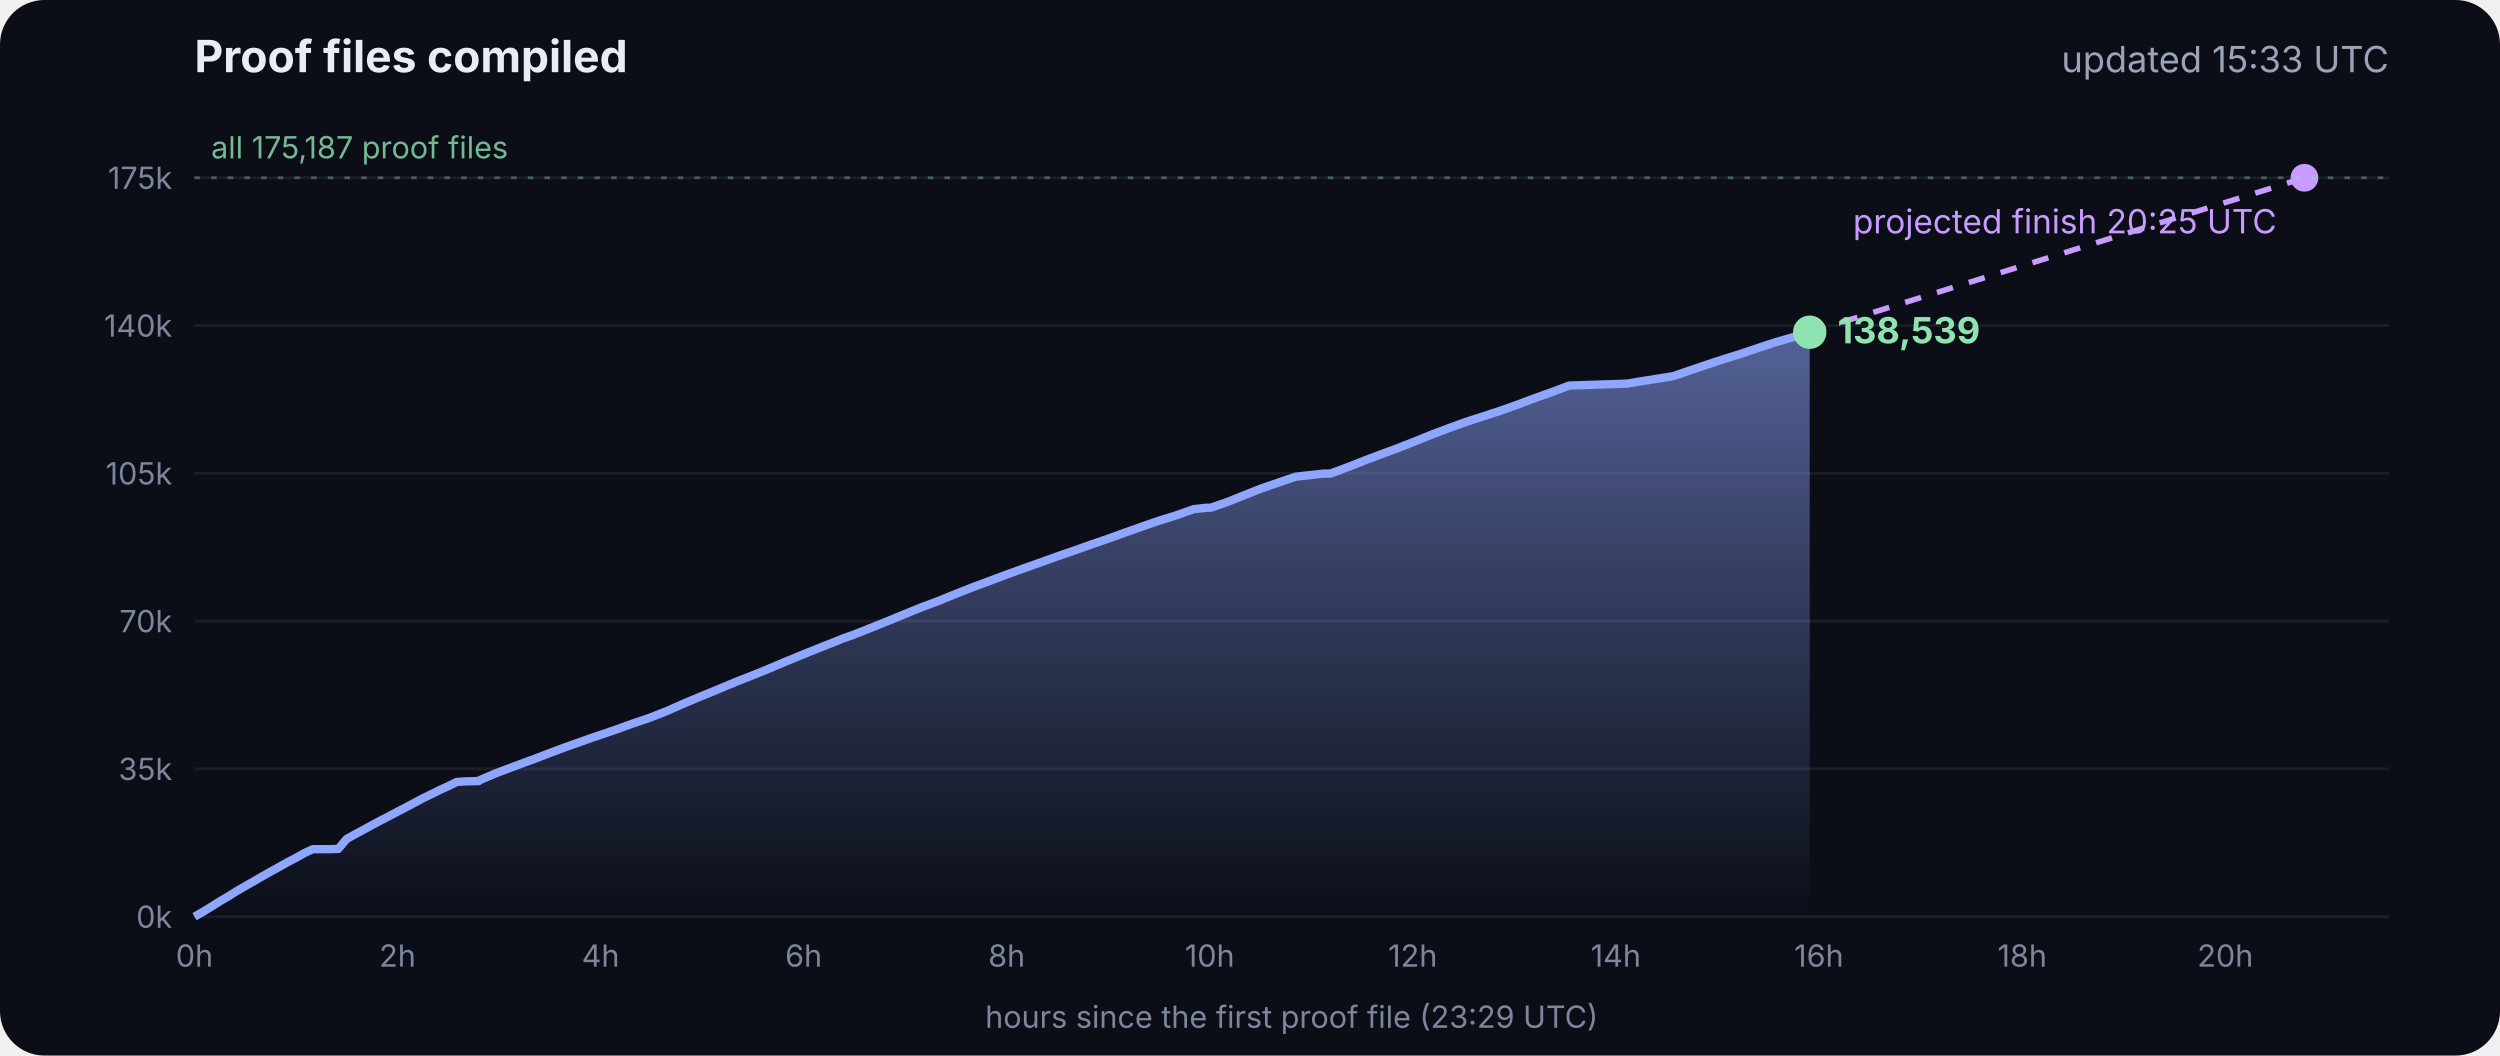
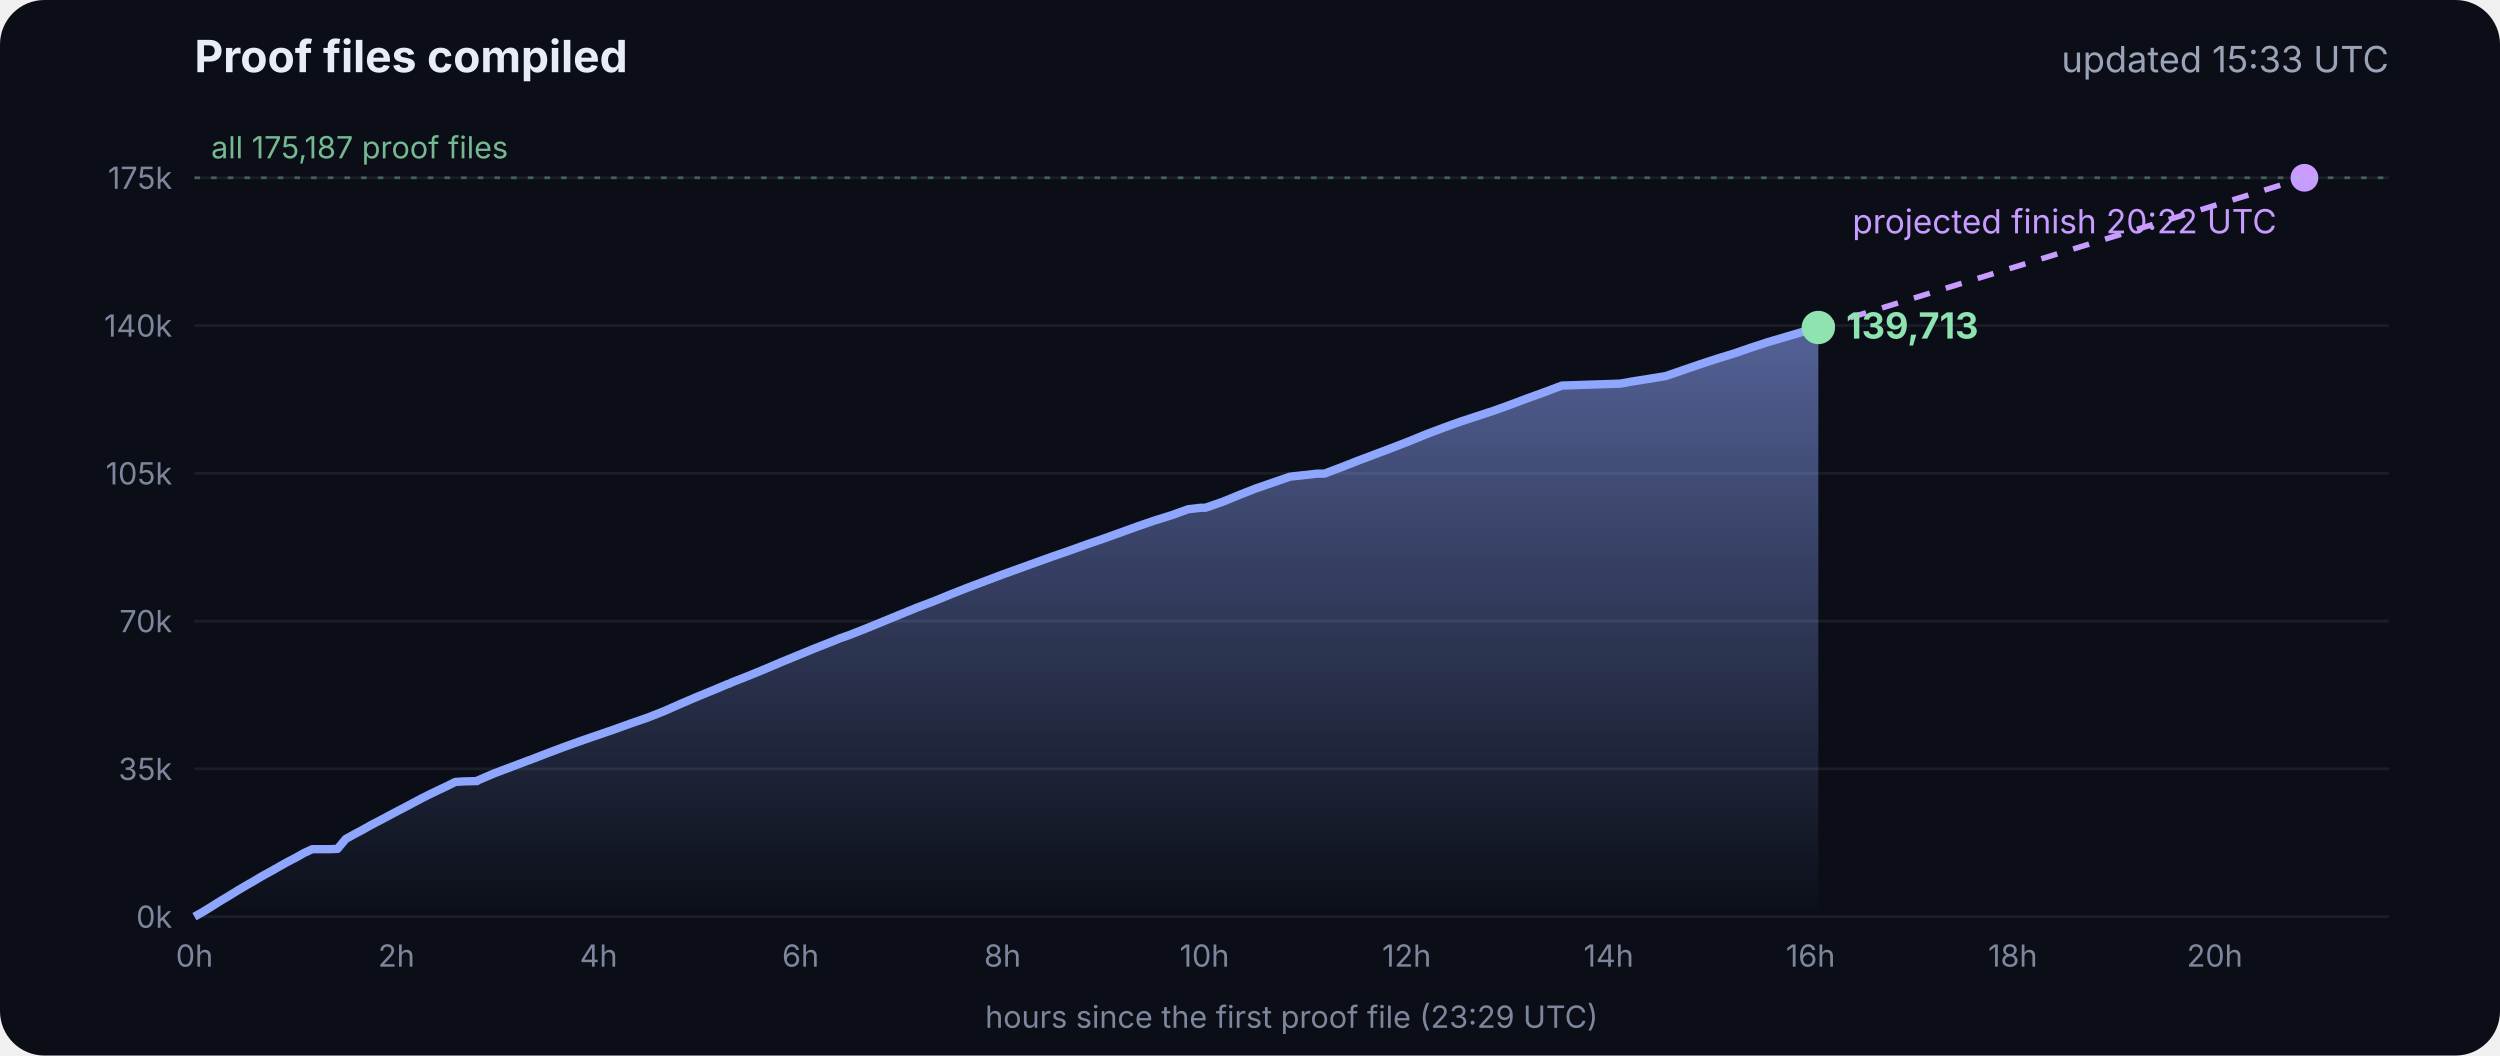
<svg xmlns="http://www.w3.org/2000/svg" viewBox="0 0 900 380" font-family="Inter, -apple-system, Segoe UI, sans-serif">
  <defs>
    <linearGradient id="g" x1="0" y1="0" x2="0" y2="1">
      <stop offset="0" stop-color="#8fa6ff" stop-opacity=".55" />
      <stop offset="1" stop-color="#8fa6ff" stop-opacity="0" />
    </linearGradient>
  </defs>
  <rect width="900" height="380" rx="16" fill="#0b0e17" />
  <text x="70" y="26" fill="#e8ecf5" font-size="16" font-weight="700">Proof files compiled</text>
  <text x="860" y="26" fill="#9aa3b8" font-size="13" text-anchor="end">updated 15:33 UTC</text>
  <line x1="70" x2="860" y1="330.0" y2="330.0" stroke="#ffffff" stroke-opacity=".07" />
  <text x="62" y="334.0" fill="#7d869c" font-size="11" text-anchor="end">0k</text>
  <line x1="70" x2="860" y1="276.8" y2="276.8" stroke="#ffffff" stroke-opacity=".07" />
  <text x="62" y="280.8" fill="#7d869c" font-size="11" text-anchor="end">35k</text>
  <line x1="70" x2="860" y1="223.6" y2="223.6" stroke="#ffffff" stroke-opacity=".07" />
  <text x="62" y="227.6" fill="#7d869c" font-size="11" text-anchor="end">70k</text>
  <line x1="70" x2="860" y1="170.4" y2="170.4" stroke="#ffffff" stroke-opacity=".07" />
  <text x="62" y="174.4" fill="#7d869c" font-size="11" text-anchor="end">105k</text>
  <line x1="70" x2="860" y1="117.2" y2="117.2" stroke="#ffffff" stroke-opacity=".07" />
  <text x="62" y="121.2" fill="#7d869c" font-size="11" text-anchor="end">140k</text>
  <line x1="70" x2="860" y1="64.0" y2="64.0" stroke="#ffffff" stroke-opacity=".07" />
  <text x="62" y="68.0" fill="#7d869c" font-size="11" text-anchor="end">175k</text>
  <text x="70.0" y="348" fill="#7d869c" font-size="11" text-anchor="middle">0h</text>
-   <text x="143.1" y="348" fill="#7d869c" font-size="11" text-anchor="middle">2h</text>
-   <text x="216.2" y="348" fill="#7d869c" font-size="11" text-anchor="middle">4h</text>
-   <text x="289.3" y="348" fill="#7d869c" font-size="11" text-anchor="middle">6h</text>
-   <text x="362.4" y="348" fill="#7d869c" font-size="11" text-anchor="middle">8h</text>
-   <text x="435.5" y="348" fill="#7d869c" font-size="11" text-anchor="middle">10h</text>
-   <text x="508.6" y="348" fill="#7d869c" font-size="11" text-anchor="middle">12h</text>
-   <text x="581.7" y="348" fill="#7d869c" font-size="11" text-anchor="middle">14h</text>
-   <text x="654.8" y="348" fill="#7d869c" font-size="11" text-anchor="middle">16h</text>
-   <text x="728.0" y="348" fill="#7d869c" font-size="11" text-anchor="middle">18h</text>
-   <text x="801.1" y="348" fill="#7d869c" font-size="11" text-anchor="middle">20h</text>
-   <line x1="651.5" y1="119.6" x2="829.6" y2="64.0" stroke="#c79bff" stroke-width="2" stroke-dasharray="6 6" />
+   <text x="142.7" y="348" fill="#7d869c" font-size="11" text-anchor="middle">2h</text>
+   <text x="215.5" y="348" fill="#7d869c" font-size="11" text-anchor="middle">4h</text>
+   <text x="288.2" y="348" fill="#7d869c" font-size="11" text-anchor="middle">6h</text>
+   <text x="360.9" y="348" fill="#7d869c" font-size="11" text-anchor="middle">8h</text>
+   <text x="433.6" y="348" fill="#7d869c" font-size="11" text-anchor="middle">10h</text>
+   <text x="506.4" y="348" fill="#7d869c" font-size="11" text-anchor="middle">12h</text>
+   <text x="579.1" y="348" fill="#7d869c" font-size="11" text-anchor="middle">14h</text>
+   <text x="651.8" y="348" fill="#7d869c" font-size="11" text-anchor="middle">16h</text>
+   <text x="724.6" y="348" fill="#7d869c" font-size="11" text-anchor="middle">18h</text>
+   <text x="797.3" y="348" fill="#7d869c" font-size="11" text-anchor="middle">20h</text>
+   <line x1="654.6" y1="117.9" x2="829.6" y2="64.0" stroke="#c79bff" stroke-width="2" stroke-dasharray="6 6" />
  <circle cx="829.6" cy="64.0" r="5" fill="#c79bff" />
-   <text x="819.6" y="84.0" fill="#c79bff" font-size="12" text-anchor="end">projected finish 20:25 UTC</text>
-   <polygon points="70.0,330.0 70.0,330.0 73.0,328.3 76.1,326.4 79.1,324.5 82.2,322.7 85.2,320.8 88.3,319.0 91.3,317.3 94.4,315.5 97.4,313.8 100.5,312.1 103.5,310.4 106.6,308.8 109.6,307.1 112.6,305.7 115.7,305.7 118.7,305.7 121.8,305.6 124.8,302.0 127.9,300.3 130.9,298.7 134.0,297.0 137.0,295.4 140.1,293.8 143.1,292.2 146.2,290.6 149.2,289.0 152.2,287.4 155.3,285.9 158.3,284.4 161.4,283.0 164.4,281.5 167.5,281.3 171.6,281.2 171.9,281.2 172.3,281.2 172.6,280.9 178.7,278.3 184.8,276.0 191.0,273.7 191.1,273.7 197.1,271.4 203.2,269.1 209.4,266.9 213.9,265.3 215.5,264.8 221.6,262.7 227.7,260.5 233.9,258.4 240.0,256.0 246.1,253.3 252.3,250.7 258.4,248.2 262.9,246.3 263.3,246.2 264.0,245.9 264.1,245.8 270.2,243.4 276.4,240.9 282.5,238.3 288.6,235.8 294.8,233.3 300.9,230.9 303.3,229.9 307.0,228.6 313.1,226.2 319.3,223.7 325.4,221.2 331.5,218.7 337.7,216.4 343.8,213.9 349.9,211.5 356.1,209.2 362.2,206.9 368.3,204.7 374.5,202.5 380.6,200.3 386.7,198.2 392.9,196.0 399.0,193.9 405.1,191.7 411.3,189.5 417.4,187.4 423.5,185.5 429.7,183.3 434.1,182.8 435.8,182.8 441.9,180.7 448.1,178.2 454.2,175.8 460.3,173.7 466.5,171.6 476.4,170.5 478.9,170.5 485.1,168.2 491.2,165.8 497.3,163.5 503.5,161.2 509.6,158.8 515.8,156.3 521.9,154.0 528.0,151.8 534.2,149.8 540.3,147.8 546.5,145.6 552.6,143.3 558.8,141.1 564.9,138.8 585.9,138.1 589.9,137.4 602.4,135.4 608.5,133.3 614.7,131.2 620.8,129.2 626.9,127.3 633.1,125.2 639.2,123.2 645.4,121.4 651.5,119.6 651.5,330.0" fill="url(#g)" />
-   <polyline points="70.0,330.0 73.0,328.3 76.1,326.4 79.1,324.5 82.2,322.7 85.2,320.8 88.3,319.0 91.3,317.3 94.4,315.5 97.4,313.8 100.5,312.1 103.5,310.4 106.6,308.8 109.6,307.1 112.6,305.7 115.7,305.7 118.7,305.7 121.8,305.6 124.8,302.0 127.9,300.3 130.9,298.7 134.0,297.0 137.0,295.4 140.1,293.8 143.1,292.2 146.2,290.6 149.2,289.0 152.2,287.4 155.3,285.9 158.3,284.4 161.4,283.0 164.4,281.5 167.5,281.3 171.6,281.2 171.9,281.2 172.3,281.2 172.6,280.9 178.7,278.3 184.8,276.0 191.0,273.7 191.1,273.7 197.1,271.4 203.2,269.1 209.4,266.9 213.9,265.3 215.5,264.8 221.6,262.7 227.7,260.5 233.9,258.4 240.0,256.0 246.1,253.3 252.3,250.7 258.4,248.2 262.9,246.3 263.3,246.2 264.0,245.9 264.1,245.8 270.2,243.4 276.4,240.9 282.5,238.3 288.6,235.8 294.8,233.3 300.9,230.9 303.3,229.9 307.0,228.6 313.1,226.2 319.3,223.7 325.4,221.2 331.5,218.7 337.7,216.4 343.8,213.9 349.9,211.5 356.1,209.2 362.2,206.9 368.3,204.7 374.5,202.5 380.6,200.3 386.7,198.2 392.9,196.0 399.0,193.9 405.1,191.7 411.3,189.5 417.4,187.4 423.5,185.5 429.7,183.3 434.1,182.8 435.8,182.8 441.9,180.7 448.1,178.2 454.2,175.8 460.3,173.7 466.5,171.6 476.4,170.5 478.9,170.5 485.1,168.2 491.2,165.8 497.3,163.5 503.5,161.2 509.6,158.8 515.8,156.3 521.9,154.0 528.0,151.8 534.2,149.8 540.3,147.8 546.5,145.6 552.6,143.3 558.8,141.1 564.9,138.8 585.9,138.1 589.9,137.4 602.4,135.4 608.5,133.3 614.7,131.2 620.8,129.2 626.9,127.3 633.1,125.2 639.2,123.2 645.4,121.4 651.5,119.6" fill="none" stroke="#8fa6ff" stroke-width="3" stroke-linejoin="round" />
-   <circle cx="651.5" cy="119.6" r="6" fill="#8fe3b0" />
-   <text x="661.5" y="123.6" fill="#8fe3b0" font-size="13" font-weight="700">138,539</text>
+   <text x="819.6" y="84.0" fill="#c79bff" font-size="12" text-anchor="end">projected finish 20:22 UTC</text>
+   <polygon points="70.0,330.0 70.0,330.0 73.0,328.3 76.1,326.4 79.1,324.5 82.1,322.7 85.2,320.8 88.2,319.0 91.2,317.3 94.2,315.5 97.3,313.8 100.3,312.1 103.3,310.4 106.4,308.8 109.4,307.1 112.4,305.7 115.5,305.7 118.5,305.7 121.5,305.6 124.5,302.0 127.6,300.3 130.6,298.7 133.6,297.0 136.7,295.4 139.7,293.8 142.7,292.2 145.8,290.6 148.8,289.0 151.8,287.4 154.8,285.9 157.9,284.4 160.9,283.0 163.9,281.5 167.0,281.3 171.1,281.2 171.4,281.2 171.7,281.2 172.1,280.9 178.2,278.3 184.3,276.0 190.4,273.7 190.5,273.7 196.4,271.4 202.5,269.1 208.6,266.9 213.2,265.3 214.7,264.8 220.8,262.7 226.9,260.5 233.0,258.4 239.1,256.0 245.2,253.3 251.3,250.7 257.4,248.2 261.9,246.3 262.3,246.2 263.0,245.9 263.1,245.8 269.2,243.4 275.3,240.9 281.4,238.3 287.5,235.8 293.6,233.3 299.7,230.9 302.1,229.9 305.8,228.6 311.9,226.2 318.0,223.7 324.1,221.2 330.2,218.7 336.3,216.4 342.4,213.9 348.5,211.5 354.6,209.2 360.7,206.9 366.8,204.7 372.9,202.5 379.0,200.3 385.1,198.2 391.2,196.0 397.3,193.9 403.4,191.7 409.5,189.5 415.6,187.4 421.7,185.5 427.8,183.3 432.2,182.8 433.9,182.8 440.0,180.7 446.1,178.2 452.2,175.8 458.3,173.7 464.4,171.6 474.3,170.5 476.8,170.5 482.9,168.2 489.0,165.8 495.1,163.5 501.2,161.2 507.4,158.8 513.5,156.3 519.6,154.0 525.7,151.8 531.8,149.8 537.9,147.8 544.0,145.6 550.1,143.3 556.2,141.1 562.3,138.8 583.3,138.1 587.2,137.4 599.6,135.4 605.7,133.3 611.8,131.2 617.9,129.2 624.1,127.3 630.2,125.2 636.3,123.2 642.4,121.4 648.5,119.6 652.7,118.4 654.6,117.9 654.6,330.0" fill="url(#g)" />
+   <polyline points="70.0,330.0 73.0,328.3 76.1,326.4 79.1,324.5 82.1,322.7 85.2,320.8 88.2,319.0 91.2,317.3 94.2,315.5 97.3,313.8 100.3,312.1 103.3,310.4 106.4,308.8 109.4,307.1 112.4,305.7 115.5,305.7 118.5,305.7 121.5,305.6 124.5,302.0 127.6,300.3 130.6,298.7 133.6,297.0 136.7,295.4 139.7,293.8 142.7,292.2 145.8,290.6 148.8,289.0 151.8,287.4 154.8,285.9 157.9,284.4 160.9,283.0 163.9,281.5 167.0,281.3 171.1,281.2 171.4,281.2 171.7,281.2 172.1,280.9 178.2,278.3 184.3,276.0 190.4,273.7 190.5,273.7 196.4,271.4 202.5,269.1 208.6,266.9 213.2,265.3 214.7,264.8 220.8,262.7 226.9,260.5 233.0,258.4 239.1,256.0 245.2,253.3 251.3,250.7 257.4,248.2 261.9,246.3 262.3,246.2 263.0,245.9 263.1,245.8 269.2,243.4 275.3,240.9 281.4,238.3 287.5,235.8 293.6,233.3 299.7,230.9 302.1,229.9 305.8,228.6 311.9,226.2 318.0,223.7 324.1,221.2 330.2,218.7 336.3,216.4 342.4,213.9 348.5,211.5 354.6,209.2 360.7,206.9 366.8,204.7 372.9,202.5 379.0,200.3 385.1,198.2 391.2,196.0 397.3,193.9 403.4,191.7 409.5,189.5 415.6,187.4 421.7,185.5 427.8,183.3 432.2,182.8 433.9,182.8 440.0,180.7 446.1,178.2 452.2,175.8 458.3,173.7 464.4,171.6 474.3,170.5 476.8,170.5 482.9,168.2 489.0,165.8 495.1,163.5 501.2,161.2 507.4,158.8 513.5,156.3 519.6,154.0 525.7,151.8 531.8,149.8 537.9,147.8 544.0,145.6 550.1,143.3 556.2,141.1 562.3,138.8 583.3,138.1 587.2,137.4 599.6,135.4 605.7,133.3 611.8,131.2 617.9,129.2 624.1,127.3 630.2,125.2 636.3,123.2 642.4,121.4 648.5,119.6 652.7,118.4 654.6,117.9" fill="none" stroke="#8fa6ff" stroke-width="3" stroke-linejoin="round" />
+   <circle cx="654.6" cy="117.9" r="6" fill="#8fe3b0" />
+   <text x="664.6" y="121.9" fill="#8fe3b0" font-size="13" font-weight="700">139,713</text>
  <line x1="70" x2="860" y1="64.0" y2="64.0" stroke="#8fe3b0" stroke-opacity=".35" stroke-dasharray="2 4" />
  <text x="76" y="57.0" fill="#8fe3b0" fill-opacity=".8" font-size="11">all 175,187 proof files</text>
  <text x="465" y="370" fill="#7d869c" font-size="11" text-anchor="middle">hours since the first proof file (23:29 UTC)</text>
</svg>
